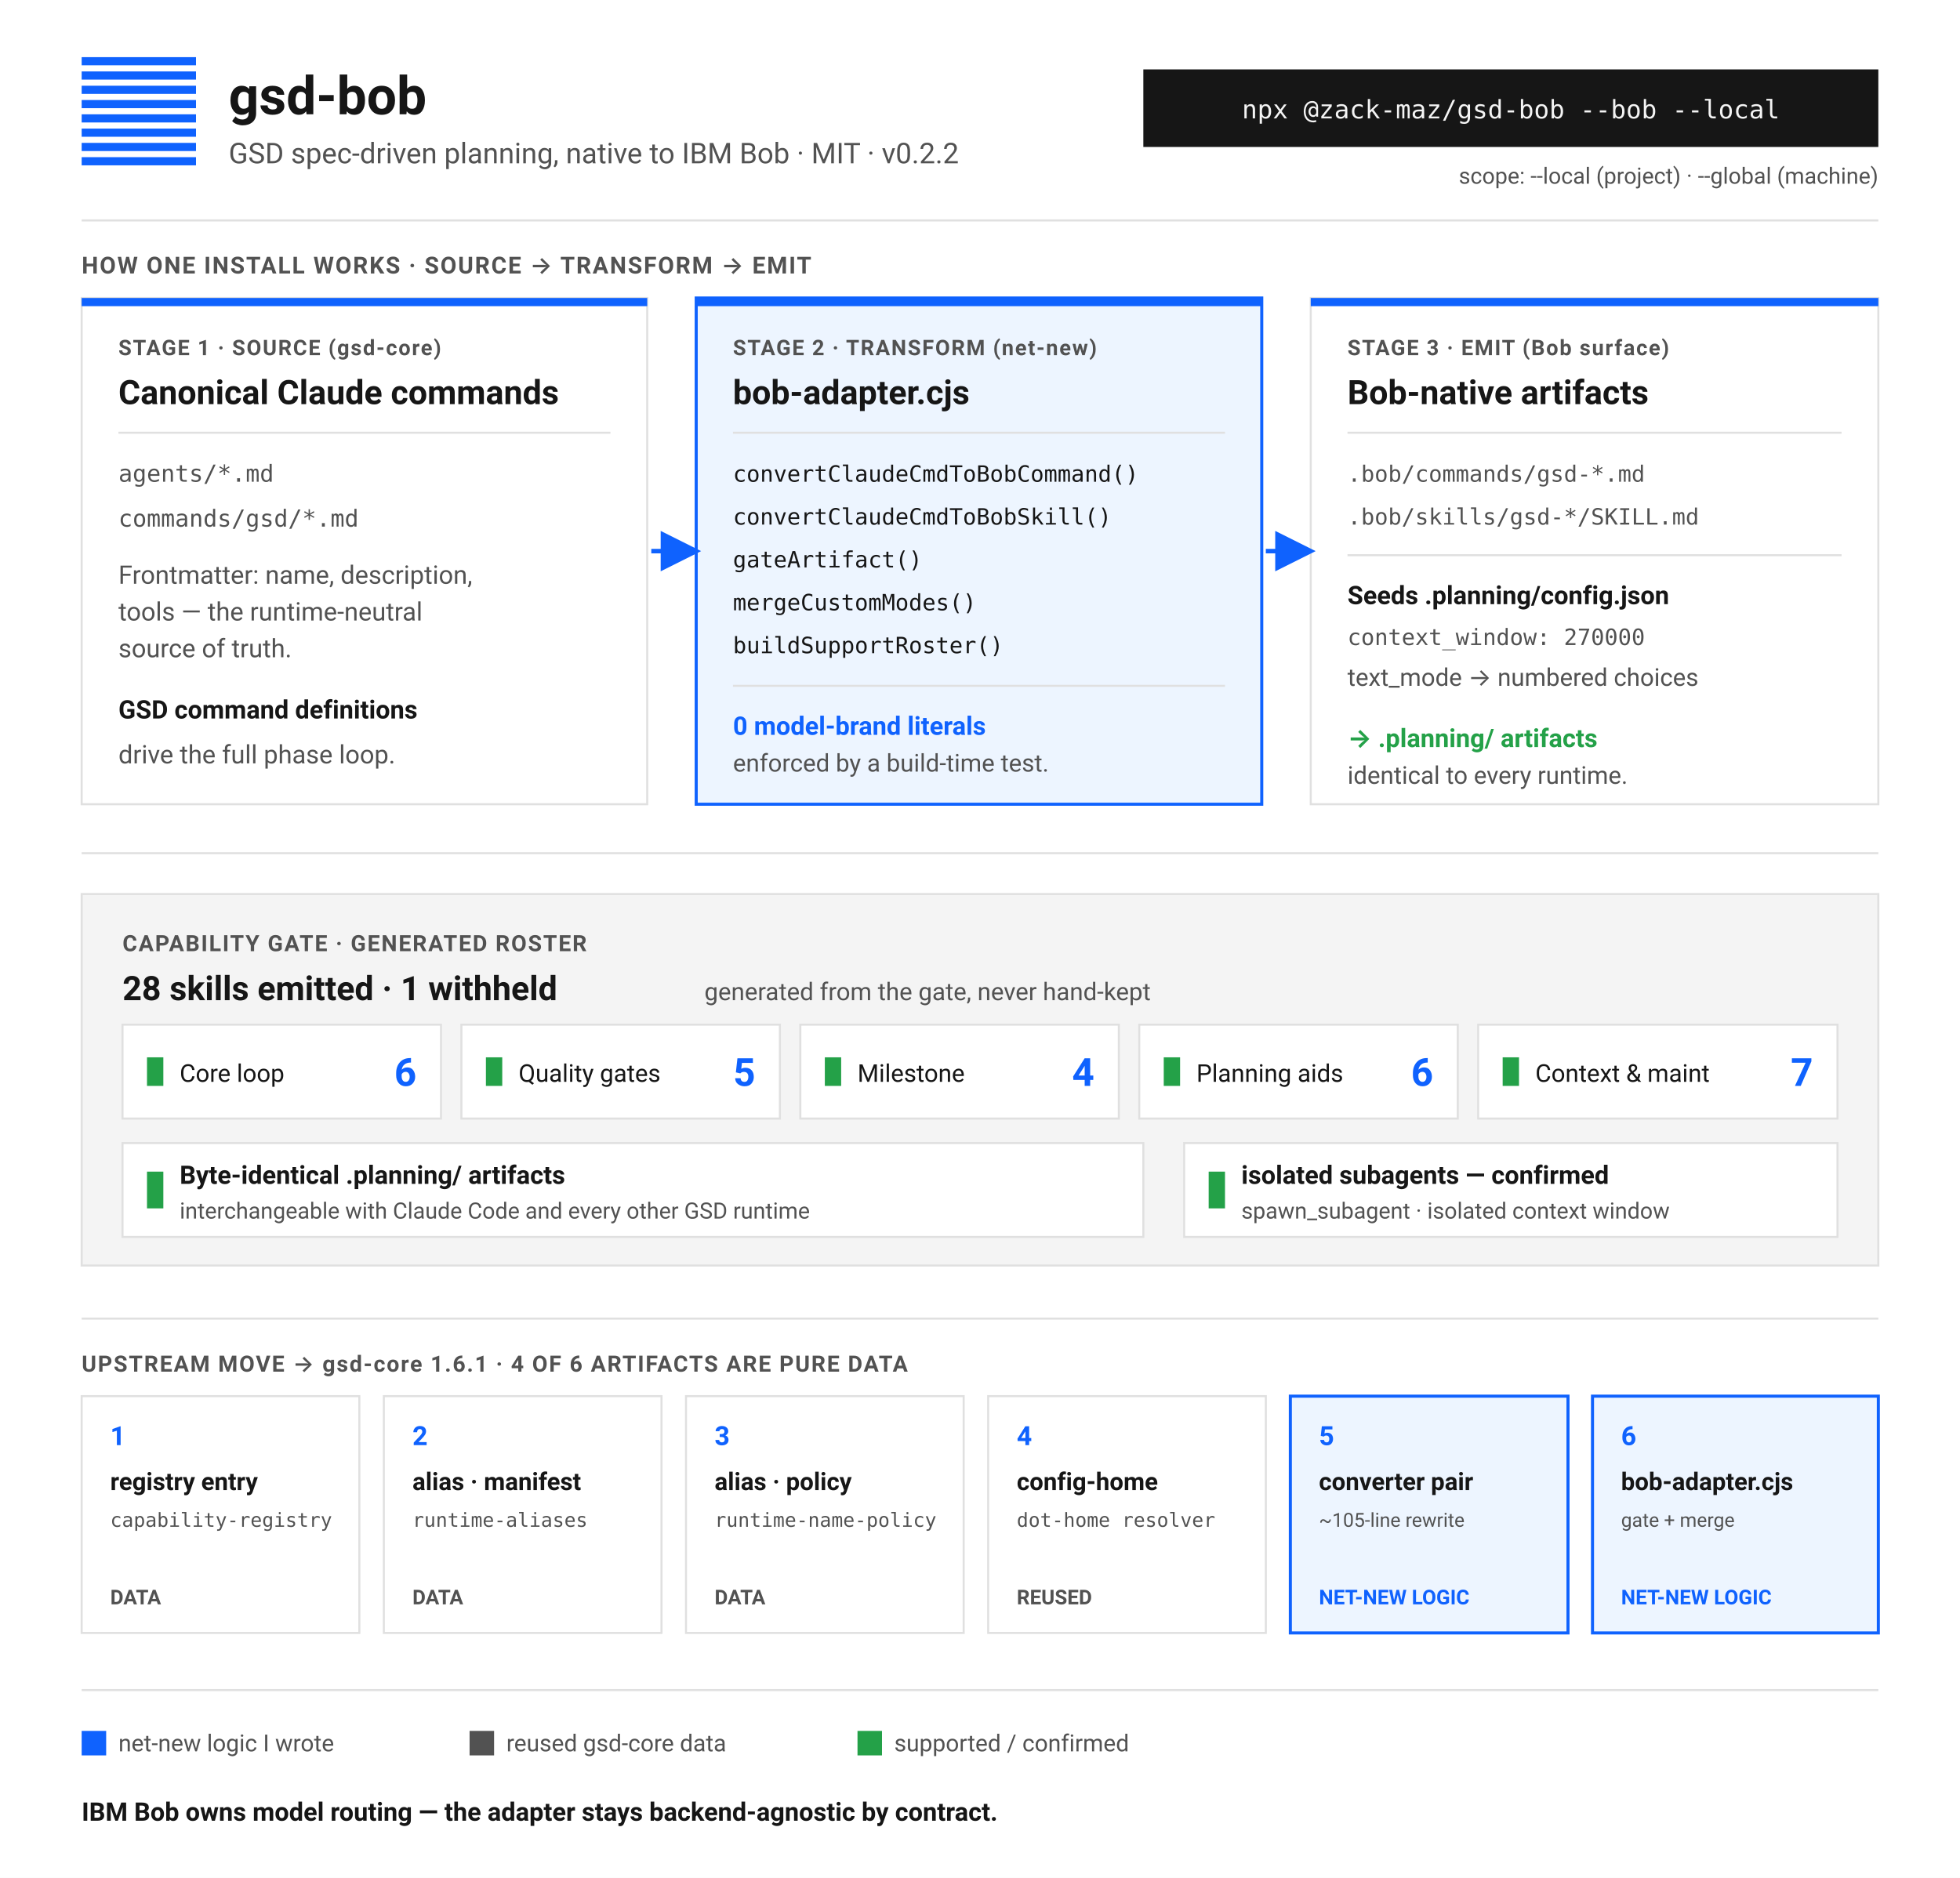
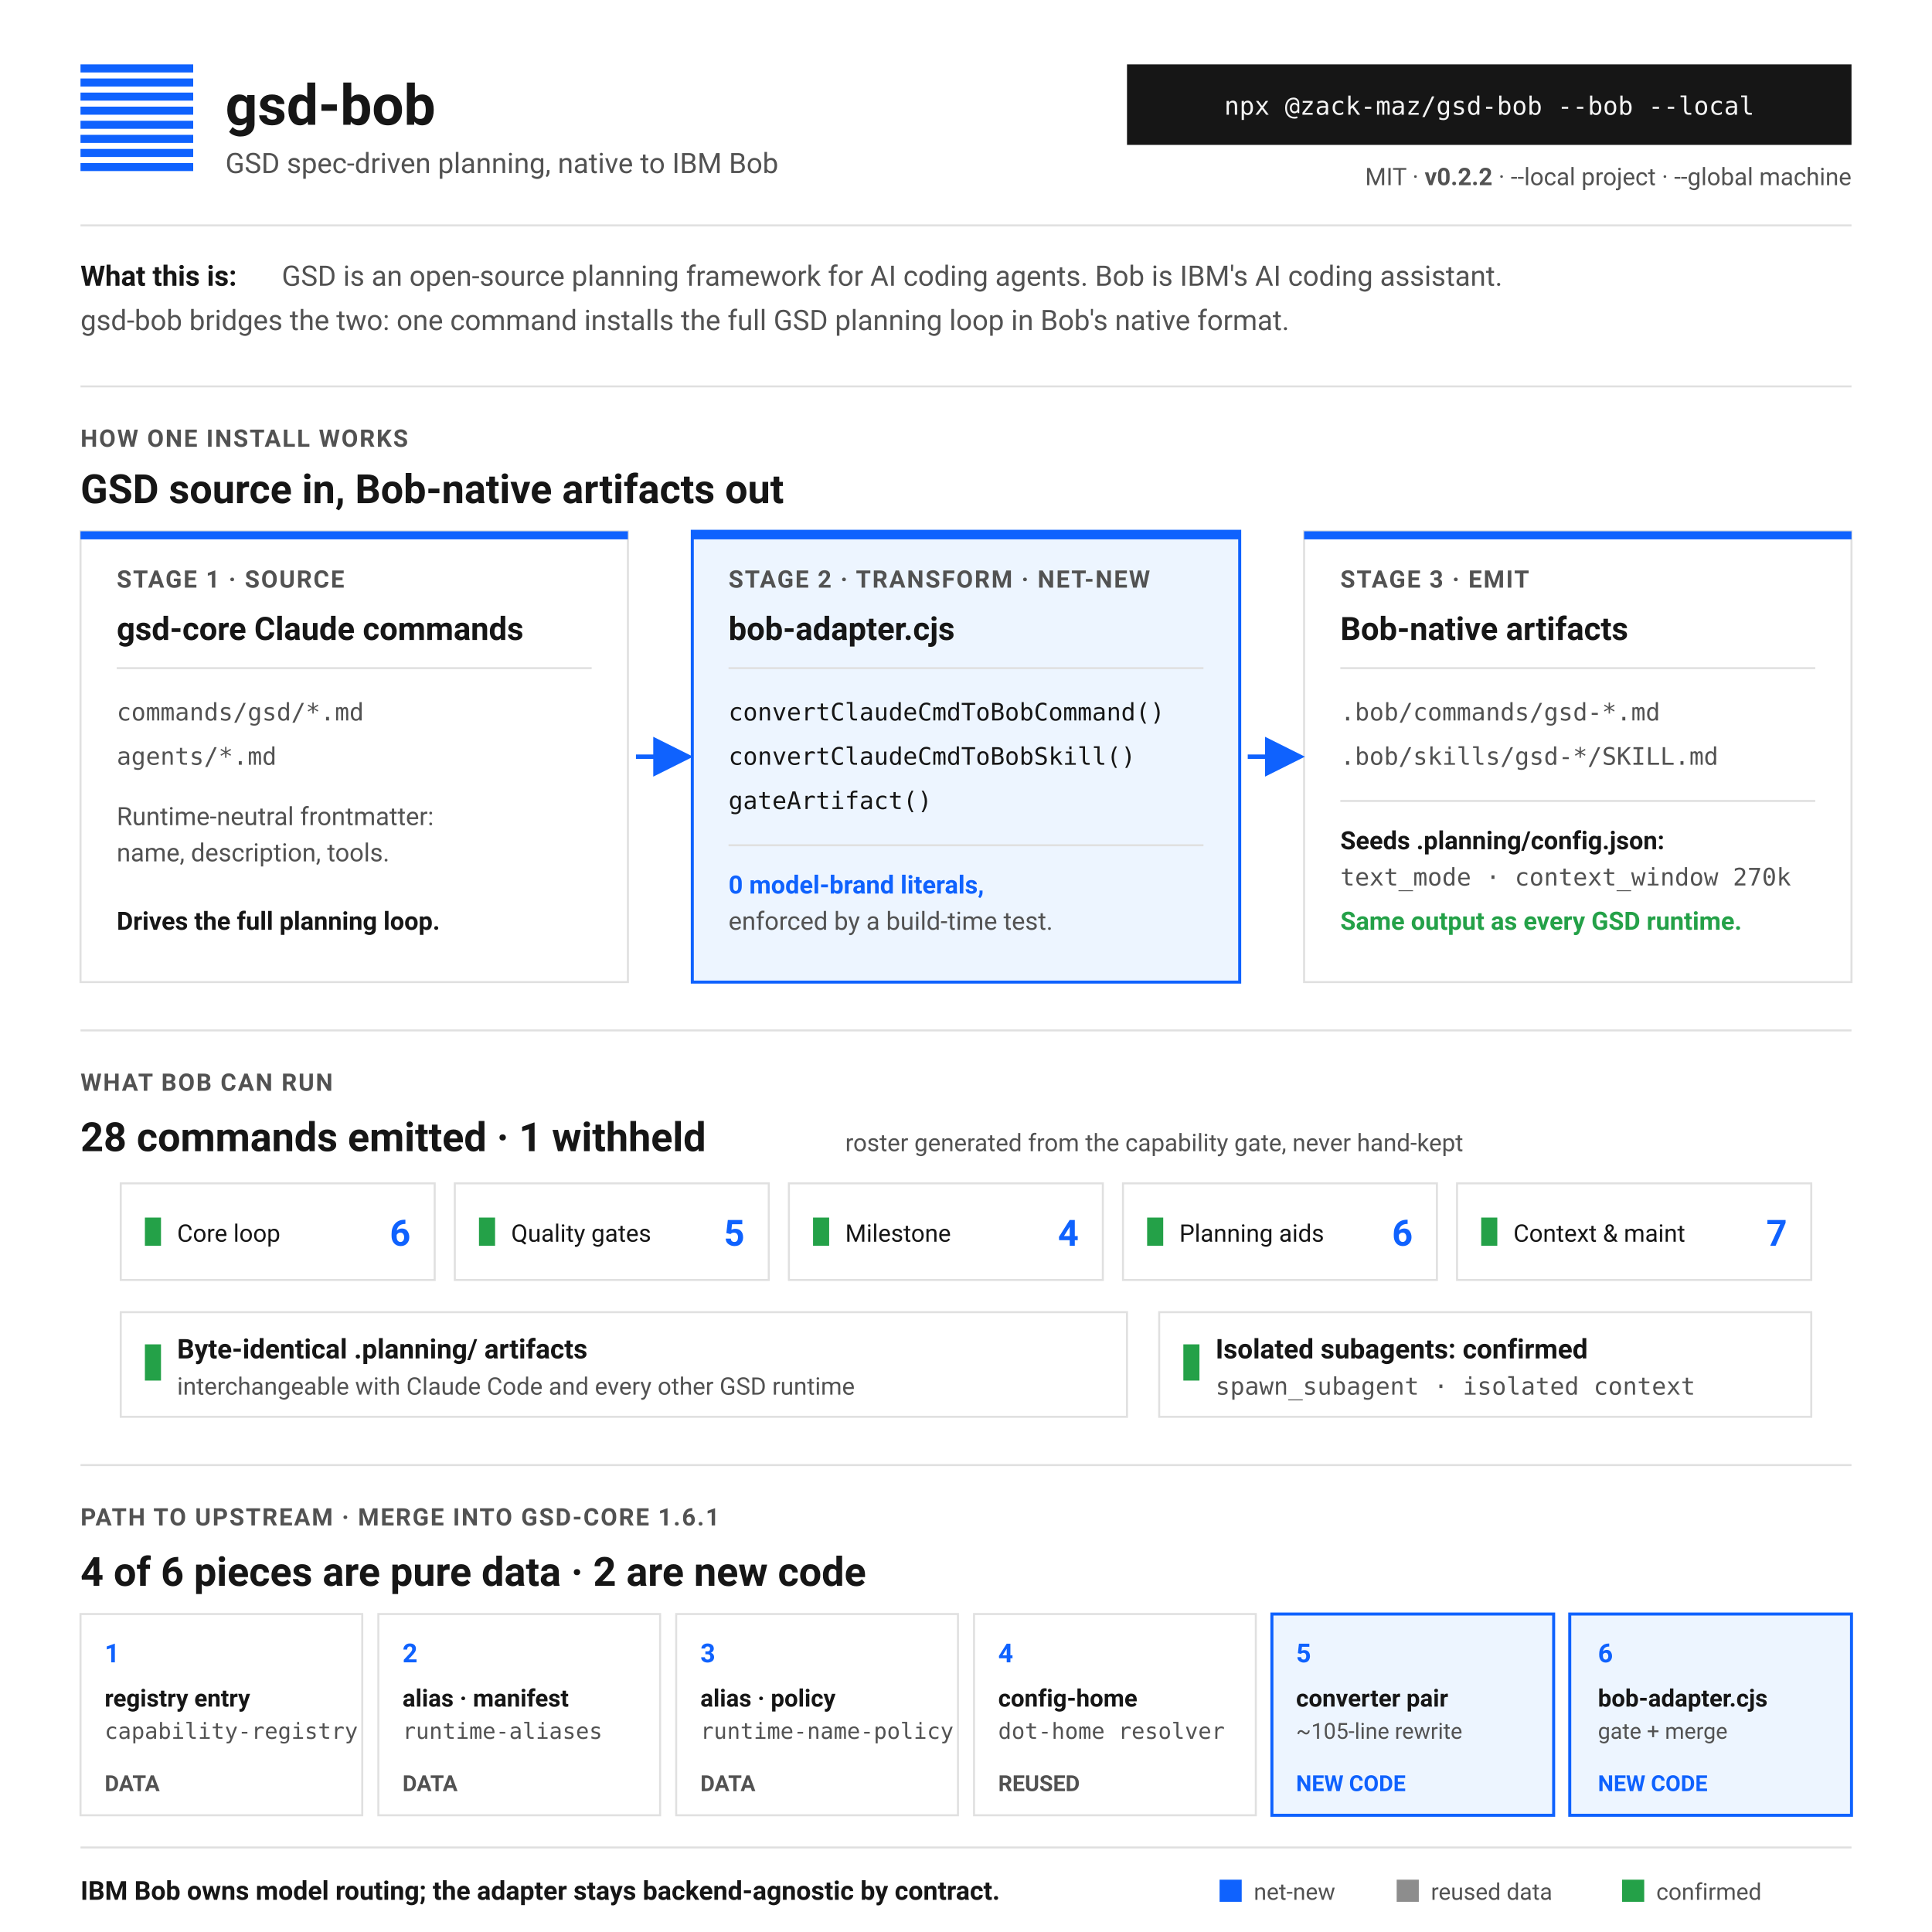
- <svg xmlns="http://www.w3.org/2000/svg" viewBox="0 0 960 920" role="img" aria-labelledby="t d" font-family="'IBM Plex Sans', ui-sans-serif, system-ui, -apple-system, Segoe UI, Roboto, sans-serif">
+ <svg xmlns="http://www.w3.org/2000/svg" viewBox="0 0 960 960" role="img" aria-labelledby="t d" font-family="'IBM Plex Sans', ui-sans-serif, system-ui, -apple-system, Segoe UI, Roboto, sans-serif">
  <style>
    .bg{fill:#ffffff;}
    .panel{fill:#f4f4f4;stroke:#e0e0e0;stroke-width:1;}
    .logic{fill:#edf5ff;stroke:#0f62fe;stroke-width:1.5;}
    .white{fill:#ffffff;stroke:#e0e0e0;stroke-width:1;}
    .ink{fill:#161616;}
    .mut{fill:#525252;}
    .blue{fill:#0f62fe;}
    .bar{fill:#0f62fe;}
    .mono{font-family:'IBM Plex Mono', ui-monospace, SFMono-Regular, Menlo, monospace;}
    .lbl{fill:#525252;font-weight:600;letter-spacing:0.06em;}
+     .hero{fill:#161616;font-size:20px;font-weight:700;}
    .rule{stroke:#e0e0e0;stroke-width:1;}
    .arw{stroke:#0f62fe;stroke-width:2.2;fill:none;}
    .pill{fill:#161616;}
    .grn{fill:#24a148;}
  </style>
  <defs>
    <marker id="a" markerWidth="9" markerHeight="9" refX="7" refY="4.5" orient="auto">
      <path d="M0 0 L9 4.5 L0 9 z" fill="#0f62fe" />
    </marker>
  </defs>
-   <rect class="bg" x="0" y="0" width="960" height="920" />
+   <rect class="bg" x="0" y="0" width="960" height="960" />
  <g>
-     <rect class="bar" x="40" y="28" width="56" height="4" />
-     <rect class="bar" x="40" y="35" width="56" height="4" />
-     <rect class="bar" x="40" y="42" width="56" height="4" />
-     <rect class="bar" x="40" y="49" width="56" height="4" />
-     <rect class="bar" x="40" y="56" width="56" height="4" />
-     <rect class="bar" x="40" y="63" width="56" height="4" />
-     <rect class="bar" x="40" y="70" width="56" height="4" />
-     <rect class="bar" x="40" y="77" width="56" height="4" />
+     <rect class="bar" x="40" y="32" width="56" height="4" />
+     <rect class="bar" x="40" y="39" width="56" height="4" />
+     <rect class="bar" x="40" y="46" width="56" height="4" />
+     <rect class="bar" x="40" y="53" width="56" height="4" />
+     <rect class="bar" x="40" y="60" width="56" height="4" />
+     <rect class="bar" x="40" y="67" width="56" height="4" />
+     <rect class="bar" x="40" y="74" width="56" height="4" />
+     <rect class="bar" x="40" y="81" width="56" height="4" />
  </g>
-   <text x="112" y="56" class="ink" font-size="26" font-weight="700">gsd-bob</text>
-   <text x="112" y="80" class="mut" font-size="14">GSD spec-driven planning, native to IBM Bob · MIT · v0.2.2</text>
-   <rect class="pill" x="560" y="34" width="360" height="38" />
-   <text x="740" y="58" text-anchor="middle" class="mono" fill="#f4f4f4" font-size="12.5">npx @zack-maz/gsd-bob --bob --local</text>
-   <text x="920" y="90" text-anchor="end" class="mut" font-size="11">scope: --local (project) · --global (machine)</text>
-   <line class="rule" x1="40" y1="108" x2="920" y2="108" />
-   <text x="40" y="134" class="lbl" font-size="11.5">HOW ONE INSTALL WORKS · SOURCE → TRANSFORM → EMIT</text>
-   <rect class="white" x="40" y="146" width="277" height="248" />
-   <rect class="bar" x="40" y="146" width="277" height="4" />
-   <text x="58" y="174" class="lbl" font-size="10.5">STAGE 1 · SOURCE (gsd-core)</text>
-   <text x="58" y="198" class="ink" font-size="16.5" font-weight="700">Canonical Claude commands</text>
-   <line class="rule" x1="58" y1="212" x2="299" y2="212" />
-   <text x="58" y="236" class="mut mono" font-size="11.5">agents/*.md</text>
-   <text x="58" y="258" class="mut mono" font-size="11.5">commands/gsd/*.md</text>
-   <text x="58" y="286" class="mut" font-size="12.5">Frontmatter: name, description,</text>
-   <text x="58" y="304" class="mut" font-size="12.5">tools — the runtime-neutral</text>
-   <text x="58" y="322" class="mut" font-size="12.5">source of truth.</text>
-   <text x="58" y="352" class="ink" font-size="12.5" font-weight="600">GSD command definitions</text>
-   <text x="58" y="374" class="mut" font-size="12.5">drive the full phase loop.</text>
-   <rect class="logic" x="341" y="146" width="277" height="248" />
-   <rect class="bar" x="341" y="146" width="277" height="4" />
-   <text x="359" y="174" class="lbl" font-size="10.5" fill="#0f62fe">STAGE 2 · TRANSFORM (net-new)</text>
-   <text x="359" y="198" class="ink" font-size="16.5" font-weight="700">bob-adapter.cjs</text>
-   <line class="rule" x1="359" y1="212" x2="600" y2="212" />
-   <text x="359" y="236" class="ink mono" font-size="11">convertClaudeCmdToBobCommand()</text>
-   <text x="359" y="257" class="ink mono" font-size="11">convertClaudeCmdToBobSkill()</text>
-   <text x="359" y="278" class="ink mono" font-size="11">gateArtifact()</text>
-   <text x="359" y="299" class="ink mono" font-size="11">mergeCustomModes()</text>
-   <text x="359" y="320" class="ink mono" font-size="11">buildSupportRoster()</text>
-   <line class="rule" x1="359" y1="336" x2="600" y2="336" />
-   <text x="359" y="360" class="blue" font-size="12.5" font-weight="600">0 model-brand literals</text>
-   <text x="359" y="378" class="mut" font-size="12">enforced by a build-time test.</text>
-   <rect class="white" x="642" y="146" width="278" height="248" />
-   <rect class="bar" x="642" y="146" width="278" height="4" />
-   <text x="660" y="174" class="lbl" font-size="10.5">STAGE 3 · EMIT (Bob surface)</text>
-   <text x="660" y="198" class="ink" font-size="16.5" font-weight="700">Bob-native artifacts</text>
-   <line class="rule" x1="660" y1="212" x2="902" y2="212" />
-   <text x="660" y="236" class="mut mono" font-size="11">.bob/commands/gsd-*.md</text>
-   <text x="660" y="257" class="mut mono" font-size="11">.bob/skills/gsd-*/SKILL.md</text>
-   <line class="rule" x1="660" y1="272" x2="902" y2="272" />
-   <text x="660" y="296" class="ink" font-size="12.5" font-weight="600">Seeds .planning/config.json</text>
-   <text x="660" y="316" class="mut mono" font-size="11">context_window: 270000</text>
-   <text x="660" y="336" class="mut" font-size="12">text_mode → numbered choices</text>
-   <text x="660" y="366" class="grn" font-size="12.5" font-weight="700">→ .planning/ artifacts</text>
-   <text x="660" y="384" class="mut" font-size="12">identical to every runtime.</text>
-   <path class="arw" d="M319 270 L339 270" marker-end="url(#a)" />
-   <path class="arw" d="M620 270 L640 270" marker-end="url(#a)" />
-   <line class="rule" x1="40" y1="418" x2="920" y2="418" />
-   <rect class="panel" x="40" y="438" width="880" height="182" />
-   <text x="60" y="466" class="lbl" font-size="11">CAPABILITY GATE · GENERATED ROSTER</text>
-   <text x="60" y="490" class="ink" font-size="16.5" font-weight="700">28 skills emitted · 1 withheld</text>
-   <text x="345" y="490" class="mut" font-size="12">generated from the gate, never hand-kept</text>
+   <text x="112" y="62" class="ink" font-size="28" font-weight="700">gsd-bob</text>
+   <text x="112" y="86" class="mut" font-size="14">GSD spec-driven planning, native to IBM Bob</text>
+   <rect class="pill" x="560" y="32" width="360" height="40" />
+   <text x="740" y="57" text-anchor="middle" class="mono" fill="#f4f4f4" font-size="12.5">npx @zack-maz/gsd-bob --bob --local</text>
+   <text x="920" y="92" text-anchor="end" class="mut" font-size="12">MIT · <tspan data-stamp="version" font-weight="600">v0.2.2</tspan> · --local project · --global machine</text>
+   <line class="rule" x1="40" y1="112" x2="920" y2="112" />
+   <text x="40" y="142" class="ink" font-size="14" font-weight="600">What this is:</text>
+   <text x="140" y="142" class="mut" font-size="14">GSD is an open-source planning framework for AI coding agents. Bob is IBM's AI coding assistant.</text>
+   <text x="40" y="164" class="mut" font-size="14">gsd-bob bridges the two: one command installs the full GSD planning loop in Bob's native format.</text>
+   <line class="rule" x1="40" y1="192" x2="920" y2="192" />
+   <text x="40" y="222" class="lbl" font-size="12">HOW ONE INSTALL WORKS</text>
+   <text x="40" y="250" class="hero">GSD source in, Bob-native artifacts out</text>
+   <rect class="white" x="40" y="264" width="272" height="224" />
+   <rect class="bar" x="40" y="264" width="272" height="4" />
+   <text x="58" y="292" class="lbl" font-size="12">STAGE 1 · SOURCE</text>
+   <text x="58" y="318" class="ink" font-size="16" font-weight="700">gsd-core Claude commands</text>
+   <line class="rule" x1="58" y1="332" x2="294" y2="332" />
+   <text x="58" y="358" class="mut mono" font-size="12">commands/gsd/*.md</text>
+   <text x="58" y="380" class="mut mono" font-size="12">agents/*.md</text>
+   <text x="58" y="410" class="mut" font-size="12.5">Runtime-neutral frontmatter:</text>
+   <text x="58" y="428" class="mut" font-size="12.5">name, description, tools.</text>
+   <text x="58" y="462" class="ink" font-size="12.5" font-weight="600">Drives the full planning loop.</text>
+   <rect class="logic" x="344" y="264" width="272" height="224" />
+   <rect class="bar" x="344" y="264" width="272" height="4" />
+   <text x="362" y="292" class="lbl" font-size="12" fill="#0f62fe">STAGE 2 · TRANSFORM · NET-NEW</text>
+   <text x="362" y="318" class="ink" font-size="16" font-weight="700">bob-adapter.cjs</text>
+   <line class="rule" x1="362" y1="332" x2="598" y2="332" />
+   <text x="362" y="358" class="ink mono" font-size="12">convertClaudeCmdToBobCommand()</text>
+   <text x="362" y="380" class="ink mono" font-size="12">convertClaudeCmdToBobSkill()</text>
+   <text x="362" y="402" class="ink mono" font-size="12">gateArtifact()</text>
+   <line class="rule" x1="362" y1="420" x2="598" y2="420" />
+   <text x="362" y="444" class="blue" font-size="12.5" font-weight="600">0 model-brand literals,</text>
+   <text x="362" y="462" class="mut" font-size="12.5">enforced by a build-time test.</text>
+   <rect class="white" x="648" y="264" width="272" height="224" />
+   <rect class="bar" x="648" y="264" width="272" height="4" />
+   <text x="666" y="292" class="lbl" font-size="12">STAGE 3 · EMIT</text>
+   <text x="666" y="318" class="ink" font-size="16" font-weight="700">Bob-native artifacts</text>
+   <line class="rule" x1="666" y1="332" x2="902" y2="332" />
+   <text x="666" y="358" class="mut mono" font-size="12">.bob/commands/gsd-*.md</text>
+   <text x="666" y="380" class="mut mono" font-size="12">.bob/skills/gsd-*/SKILL.md</text>
+   <line class="rule" x1="666" y1="398" x2="902" y2="398" />
+   <text x="666" y="422" class="ink" font-size="12.5" font-weight="600">Seeds .planning/config.json:</text>
+   <text x="666" y="440" class="mut mono" font-size="12">text_mode · context_window 270k</text>
+   <text x="666" y="462" class="grn" font-size="12.5" font-weight="700">Same output as every GSD runtime.</text>
+   <path class="arw" d="M316 376 L340 376" marker-end="url(#a)" />
+   <path class="arw" d="M620 376 L644 376" marker-end="url(#a)" />
+   <line class="rule" x1="40" y1="512" x2="920" y2="512" />
+   <text x="40" y="542" class="lbl" font-size="12">WHAT BOB CAN RUN</text>
+   <text x="40" y="572" class="hero">
+     <tspan data-stamp="emitted">28</tspan> commands emitted · <tspan data-stamp="withheld">1</tspan> withheld</text>
+   <text x="420" y="572" class="mut" font-size="12">roster generated from the capability gate, never hand-kept</text>
  <g>
-     <rect class="white" x="60" y="502" width="156" height="46" />
-     <rect class="grn" x="72" y="518" width="8" height="14" />
-     <text x="88" y="530" class="ink" font-size="12">Core loop</text>
-     <text x="204" y="532" text-anchor="end" class="blue" font-size="19" font-weight="700">6</text>
-     <rect class="white" x="226" y="502" width="156" height="46" />
-     <rect class="grn" x="238" y="518" width="8" height="14" />
-     <text x="254" y="530" class="ink" font-size="12">Quality gates</text>
-     <text x="370" y="532" text-anchor="end" class="blue" font-size="19" font-weight="700">5</text>
-     <rect class="white" x="392" y="502" width="156" height="46" />
-     <rect class="grn" x="404" y="518" width="8" height="14" />
-     <text x="420" y="530" class="ink" font-size="12">Milestone</text>
-     <text x="536" y="532" text-anchor="end" class="blue" font-size="19" font-weight="700">4</text>
-     <rect class="white" x="558" y="502" width="156" height="46" />
-     <rect class="grn" x="570" y="518" width="8" height="14" />
-     <text x="586" y="530" class="ink" font-size="12">Planning aids</text>
-     <text x="702" y="532" text-anchor="end" class="blue" font-size="19" font-weight="700">6</text>
-     <rect class="white" x="724" y="502" width="176" height="46" />
-     <rect class="grn" x="736" y="518" width="8" height="14" />
-     <text x="752" y="530" class="ink" font-size="12">Context &amp; maint</text>
-     <text x="888" y="532" text-anchor="end" class="blue" font-size="19" font-weight="700">7</text>
+     <rect class="white" x="60" y="588" width="156" height="48" />
+     <rect class="grn" x="72" y="605" width="8" height="14" />
+     <text x="88" y="617" class="ink" font-size="12">Core loop</text>
+     <text x="204" y="619" text-anchor="end" class="blue" font-size="18" font-weight="700">6</text>
+     <rect class="white" x="226" y="588" width="156" height="48" />
+     <rect class="grn" x="238" y="605" width="8" height="14" />
+     <text x="254" y="617" class="ink" font-size="12">Quality gates</text>
+     <text x="370" y="619" text-anchor="end" class="blue" font-size="18" font-weight="700">5</text>
+     <rect class="white" x="392" y="588" width="156" height="48" />
+     <rect class="grn" x="404" y="605" width="8" height="14" />
+     <text x="420" y="617" class="ink" font-size="12">Milestone</text>
+     <text x="536" y="619" text-anchor="end" class="blue" font-size="18" font-weight="700">4</text>
+     <rect class="white" x="558" y="588" width="156" height="48" />
+     <rect class="grn" x="570" y="605" width="8" height="14" />
+     <text x="586" y="617" class="ink" font-size="12">Planning aids</text>
+     <text x="702" y="619" text-anchor="end" class="blue" font-size="18" font-weight="700">6</text>
+     <rect class="white" x="724" y="588" width="176" height="48" />
+     <rect class="grn" x="736" y="605" width="8" height="14" />
+     <text x="752" y="617" class="ink" font-size="12">Context &amp; maint</text>
+     <text x="888" y="619" text-anchor="end" class="blue" font-size="18" font-weight="700">7</text>
  </g>
  <g>
-     <rect class="white" x="60" y="560" width="500" height="46" />
-     <rect class="grn" x="72" y="574" width="8" height="18" />
-     <text x="88" y="580" class="ink" font-size="12.5" font-weight="600">Byte-identical .planning/ artifacts</text>
-     <text x="88" y="597" class="mut" font-size="11">interchangeable with Claude Code and every other GSD runtime</text>
-     <rect class="white" x="580" y="560" width="320" height="46" />
-     <rect class="grn" x="592" y="574" width="8" height="18" />
-     <text x="608" y="580" class="ink" font-size="12.5" font-weight="600">isolated subagents — confirmed</text>
-     <text x="608" y="597" class="mut" font-size="11">spawn_subagent · isolated context window</text>
+     <rect class="white" x="60" y="652" width="500" height="52" />
+     <rect class="grn" x="72" y="668" width="8" height="18" />
+     <text x="88" y="675" class="ink" font-size="13.5" font-weight="600">Byte-identical .planning/ artifacts</text>
+     <text x="88" y="693" class="mut" font-size="12">interchangeable with Claude Code and every other GSD runtime</text>
+     <rect class="white" x="576" y="652" width="324" height="52" />
+     <rect class="grn" x="588" y="668" width="8" height="18" />
+     <text x="604" y="675" class="ink" font-size="13.5" font-weight="600">Isolated subagents: confirmed</text>
+     <text x="604" y="693" class="mut mono" font-size="12">spawn_subagent · isolated context</text>
  </g>
-   <line class="rule" x1="40" y1="646" x2="920" y2="646" />
-   <text x="40" y="672" class="lbl" font-size="11">UPSTREAM MOVE → gsd-core 1.6.1 · 4 OF 6 ARTIFACTS ARE PURE DATA</text>
+   <line class="rule" x1="40" y1="728" x2="920" y2="728" />
+   <text x="40" y="758" class="lbl" font-size="12">PATH TO UPSTREAM · MERGE INTO GSD-CORE 1.6.1</text>
+   <text x="40" y="788" class="hero">4 of 6 pieces are pure data · 2 are new code</text>
  <g>
-     <rect class="white" x="40" y="684" width="136" height="116" />
-     <text x="54" y="708" class="blue" font-size="13" font-weight="700">1</text>
-     <text x="54" y="730" class="ink" font-size="12" font-weight="600">registry entry</text>
-     <text x="54" y="748" class="mut mono" font-size="9.5">capability-registry</text>
-     <text x="54" y="786" class="mut" font-size="10" font-weight="700">DATA</text>
-     <rect class="white" x="188" y="684" width="136" height="116" />
-     <text x="202" y="708" class="blue" font-size="13" font-weight="700">2</text>
-     <text x="202" y="730" class="ink" font-size="12" font-weight="600">alias · manifest</text>
-     <text x="202" y="748" class="mut mono" font-size="9.5">runtime-aliases</text>
-     <text x="202" y="786" class="mut" font-size="10" font-weight="700">DATA</text>
-     <rect class="white" x="336" y="684" width="136" height="116" />
-     <text x="350" y="708" class="blue" font-size="13" font-weight="700">3</text>
-     <text x="350" y="730" class="ink" font-size="12" font-weight="600">alias · policy</text>
-     <text x="350" y="748" class="mut mono" font-size="9.5">runtime-name-policy</text>
-     <text x="350" y="786" class="mut" font-size="10" font-weight="700">DATA</text>
-     <rect class="white" x="484" y="684" width="136" height="116" />
-     <text x="498" y="708" class="blue" font-size="13" font-weight="700">4</text>
-     <text x="498" y="730" class="ink" font-size="12" font-weight="600">config-home</text>
-     <text x="498" y="748" class="mut mono" font-size="9.5">dot-home resolver</text>
-     <text x="498" y="786" class="mut" font-size="10" font-weight="700">REUSED</text>
-     <rect class="logic" x="632" y="684" width="136" height="116" />
-     <text x="646" y="708" class="blue" font-size="13" font-weight="700">5</text>
-     <text x="646" y="730" class="ink" font-size="12" font-weight="600">converter pair</text>
-     <text x="646" y="748" class="mut" font-size="9.5">~105-line rewrite</text>
-     <text x="646" y="786" class="blue" font-size="10" font-weight="700">NET-NEW LOGIC</text>
-     <rect class="logic" x="780" y="684" width="140" height="116" />
-     <text x="794" y="708" class="blue" font-size="13" font-weight="700">6</text>
-     <text x="794" y="730" class="ink" font-size="12" font-weight="600">bob-adapter.cjs</text>
-     <text x="794" y="748" class="mut" font-size="9.5">gate + merge</text>
-     <text x="794" y="786" class="blue" font-size="10" font-weight="700">NET-NEW LOGIC</text>
+     <rect class="white" x="40" y="802" width="140" height="100" />
+     <text x="52" y="826" class="blue" font-size="13" font-weight="700">1</text>
+     <text x="52" y="848" class="ink" font-size="12" font-weight="600">registry entry</text>
+     <text x="52" y="864" class="mut mono" font-size="11">capability-registry</text>
+     <text x="52" y="890" class="mut" font-size="11" font-weight="700">DATA</text>
+     <rect class="white" x="188" y="802" width="140" height="100" />
+     <text x="200" y="826" class="blue" font-size="13" font-weight="700">2</text>
+     <text x="200" y="848" class="ink" font-size="12" font-weight="600">alias · manifest</text>
+     <text x="200" y="864" class="mut mono" font-size="11">runtime-aliases</text>
+     <text x="200" y="890" class="mut" font-size="11" font-weight="700">DATA</text>
+     <rect class="white" x="336" y="802" width="140" height="100" />
+     <text x="348" y="826" class="blue" font-size="13" font-weight="700">3</text>
+     <text x="348" y="848" class="ink" font-size="12" font-weight="600">alias · policy</text>
+     <text x="348" y="864" class="mut mono" font-size="11">runtime-name-policy</text>
+     <text x="348" y="890" class="mut" font-size="11" font-weight="700">DATA</text>
+     <rect class="white" x="484" y="802" width="140" height="100" />
+     <text x="496" y="826" class="blue" font-size="13" font-weight="700">4</text>
+     <text x="496" y="848" class="ink" font-size="12" font-weight="600">config-home</text>
+     <text x="496" y="864" class="mut mono" font-size="11">dot-home resolver</text>
+     <text x="496" y="890" class="mut" font-size="11" font-weight="700">REUSED</text>
+     <rect class="logic" x="632" y="802" width="140" height="100" />
+     <text x="644" y="826" class="blue" font-size="13" font-weight="700">5</text>
+     <text x="644" y="848" class="ink" font-size="12" font-weight="600">converter pair</text>
+     <text x="644" y="864" class="mut" font-size="11">~105-line rewrite</text>
+     <text x="644" y="890" class="blue" font-size="11" font-weight="700">NEW CODE</text>
+     <rect class="logic" x="780" y="802" width="140" height="100" />
+     <text x="794" y="826" class="blue" font-size="13" font-weight="700">6</text>
+     <text x="794" y="848" class="ink" font-size="12" font-weight="600">bob-adapter.cjs</text>
+     <text x="794" y="864" class="mut" font-size="11">gate + merge</text>
+     <text x="794" y="890" class="blue" font-size="11" font-weight="700">NEW CODE</text>
  </g>
-   <line class="rule" x1="40" y1="828" x2="920" y2="828" />
+   <line class="rule" x1="40" y1="918" x2="920" y2="918" />
+   <text x="40" y="944" class="ink" font-size="13" font-weight="600">IBM Bob owns model routing; the adapter stays backend-agnostic by contract.</text>
  <g font-size="11.5">
-     <rect class="blue" x="40" y="848" width="12" height="12" />
-     <text x="58" y="858" class="mut">net-new logic I wrote</text>
-     <rect class="mut" x="230" y="848" width="12" height="12" />
-     <text x="248" y="858" class="mut">reused gsd-core data</text>
-     <rect class="grn" x="420" y="848" width="12" height="12" />
-     <text x="438" y="858" class="mut">supported / confirmed</text>
+     <rect class="blue" x="606" y="934" width="11" height="11" />
+     <text x="623" y="944" class="mut">net-new</text>
+     <rect fill="#8d8d8d" x="694" y="934" width="11" height="11" />
+     <text x="711" y="944" class="mut">reused data</text>
+     <rect class="grn" x="806" y="934" width="11" height="11" />
+     <text x="823" y="944" class="mut">confirmed</text>
  </g>
-   <text x="40" y="892" class="ink" font-size="12.5" font-weight="600">IBM Bob owns model routing — the adapter stays backend-agnostic by contract.</text>
</svg>
